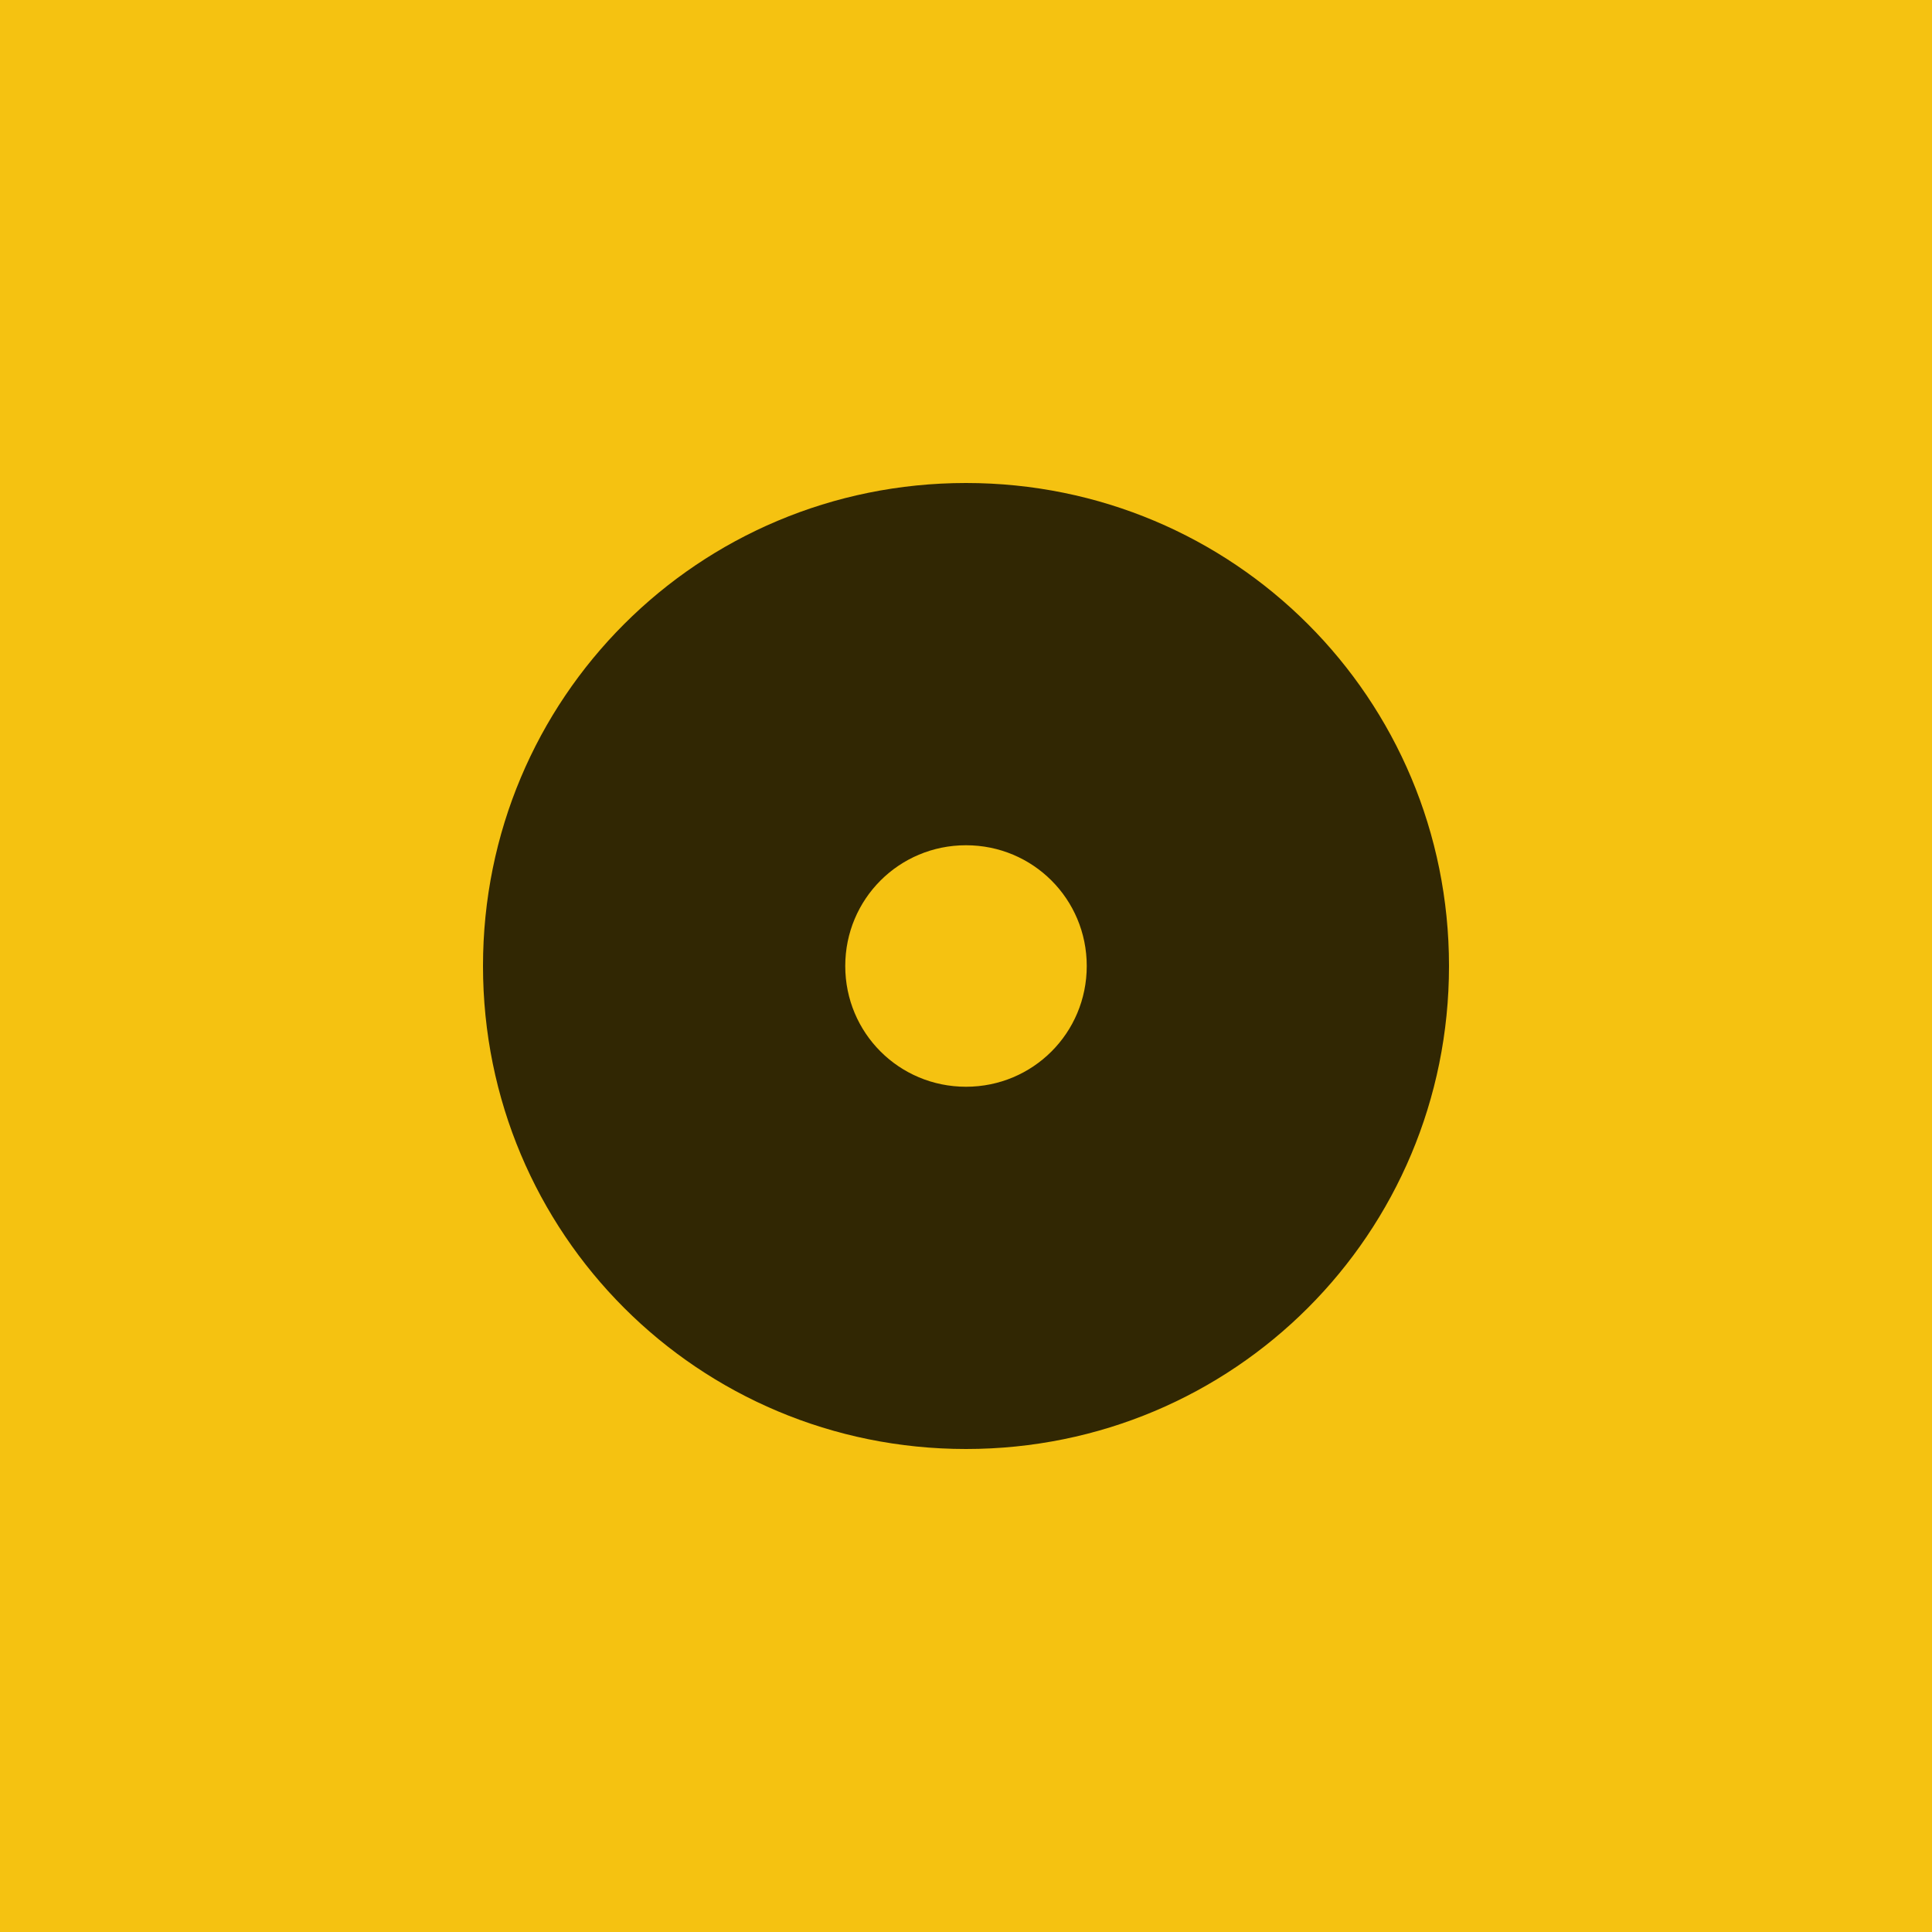
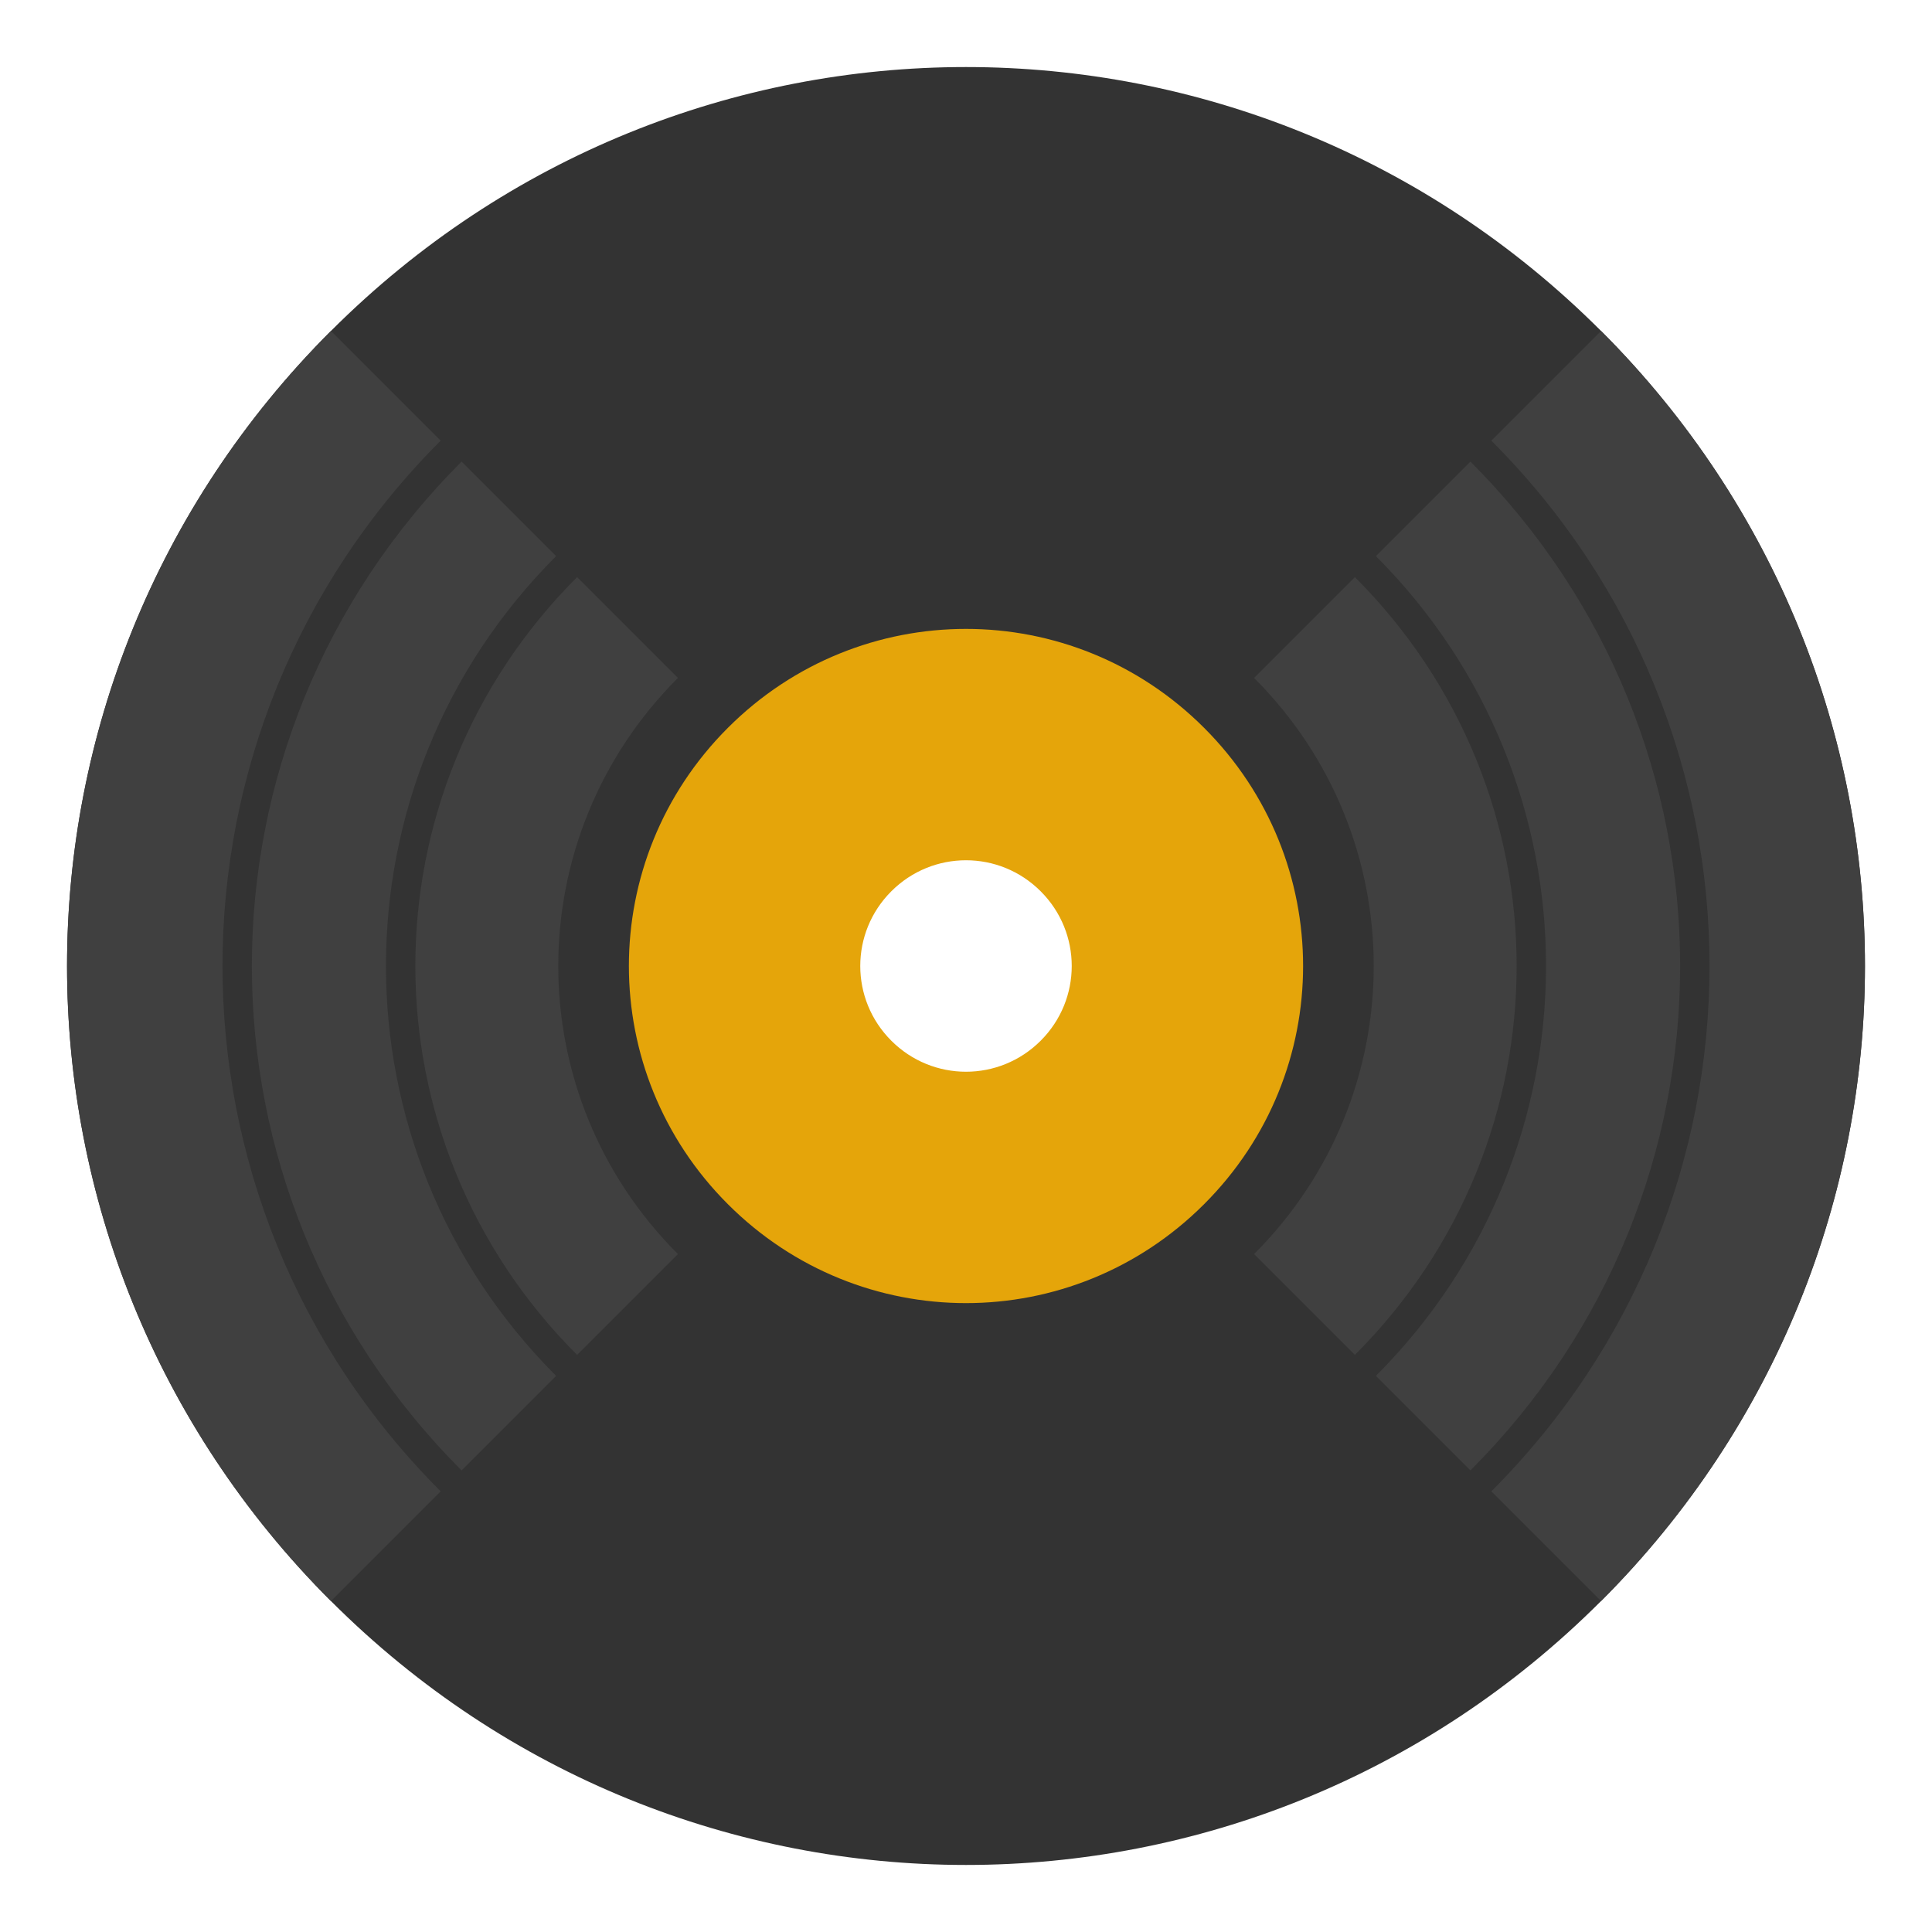
- <svg xmlns="http://www.w3.org/2000/svg" xmlns:xlink="http://www.w3.org/1999/xlink" width="256" height="256" version="1.1">
-   <defs>
-     <linearGradient id="Gradient" x1="0" x2="0" y1="0" y2="1">
-       <stop offset="0%" style="stop-color:#F5C211;stop-opacity:1" />
-       <stop offset="100%" style="stop-color:#F5C211;stop-opacity:1" />
-     </linearGradient>
-     <filter id="alpha-to-white">
-       <feColorMatrix in="SourceGraphic" type="matrix" values="0 0 0 0 0                              0 0 0 0 0                              0 0 0 0 0                              0 0 0 0.8 0" />
-     </filter>
-     <g id="child-svg">
-       <svg height="16px" viewBox="0 0 16 16" width="16px">
-         <path d="m 8 0 c -4.434 0 -8 3.566 -8 8 s 3.566 8 8 8 s 8 -3.566 8 -8 s -3.566 -8 -8 -8 z m 0 6 c 1.109 0 2 0.891 2 2 s -0.891 2 -2 2 s -2 -0.891 -2 -2 s 0.891 -2 2 -2 z m 0 0" />
-       </svg>
-     </g>
-   </defs>
-   <rect width="256" height="256" fill="url(#Gradient)" ry="0" x="0" y="0" />
-   <use xlink:href="#child-svg" filter="url(#alpha-to-white)" transform="matrix(8,0,0,8,64,64)" />
+ <svg xmlns="http://www.w3.org/2000/svg" height="128px" viewBox="0 0 128 128" width="128px">
+   <path d="m 106.074 21.926 c -23.309 -23.312 -60.84 -23.312 -84.148 0 c -23.312 23.309 -23.312 60.84 0 84.148 c 23.309 23.312 60.84 23.312 84.148 0 c 23.312 -23.309 23.312 -60.84 0 -84.148 z m -36.418 36.418 c 3.133 3.133 3.133 8.18 0 11.312 s -8.18 3.133 -11.312 0 s -3.133 -8.18 0 -11.312 s 8.18 -3.133 11.312 0 z m 0 0" fill="#333333" />
+   <path d="m 106.074 21.926 l -36.418 36.418 c 3.133 3.133 3.133 8.18 0 11.312 l 36.418 36.418 c 23.312 -23.309 23.312 -60.84 0 -84.148 z m -84.148 0 c -23.312 23.309 -23.312 60.84 0 84.148 l 36.418 -36.418 c -3.133 -3.133 -3.133 -8.18 0 -11.312 z m 0 0" fill="#404040" />
+   <path d="m 83.086 44.914 c -10.574 -10.57 -27.598 -10.57 -38.172 0 c -10.57 10.574 -10.57 27.598 0 38.172 c 10.574 10.57 27.598 10.57 38.172 0 c 10.57 -10.574 10.57 -27.598 0 -38.172 z m -13.43 13.43 c 3.133 3.133 3.133 8.18 0 11.312 s -8.18 3.133 -11.312 0 s -3.133 -8.18 0 -11.312 s 8.18 -3.133 11.312 0 z m 0 0" fill="#333333" />
+   <path d="m 79.777 48.223 c -8.738 -8.742 -22.816 -8.742 -31.555 0 c -8.742 8.738 -8.742 22.816 0 31.555 c 8.738 8.742 22.816 8.742 31.555 0 c 8.742 -8.738 8.742 -22.816 0 -31.555 z m -10.828 10.828 c 2.742 2.742 2.742 7.156 0 9.898 c -2.742 2.742 -7.156 2.742 -9.898 0 c -2.742 -2.742 -2.742 -7.156 0 -9.898 c 2.742 -2.742 7.156 -2.742 9.898 0 z m 0 0" fill="#e5a50a" />
+   <g fill="#333333">
+     <path d="m 98.805 29.195 c -19.27 -19.273 -50.34 -19.273 -69.609 0 c -19.273 19.27 -19.273 50.34 0 69.609 c 19.27 19.273 50.34 19.273 69.609 0 c 19.273 -19.27 19.273 -50.34 0 -69.609 z m -1.387 1.387 c 18.527 18.523 18.527 48.312 0 66.836 c -18.523 18.527 -48.312 18.527 -66.836 0 c -18.527 -18.523 -18.527 -48.312 0 -66.836 c 18.523 -18.527 48.312 -18.527 66.836 0 z m 0 0" />
+     <path d="m 91.156 36.844 c -15.035 -15.031 -39.277 -15.031 -54.312 0 c -15.031 15.035 -15.031 39.277 0 54.312 c 15.035 15.031 39.277 15.031 54.312 0 c 15.031 -15.035 15.031 -39.277 0 -54.312 z m -1.391 1.391 c 14.289 14.285 14.289 37.246 0 51.531 c -14.285 14.289 -37.246 14.289 -51.531 0 c -14.289 -14.285 -14.289 -37.246 0 -51.531 c 14.285 -14.289 37.246 -14.289 51.531 0 z m 0 0" />
+   </g>
</svg>
